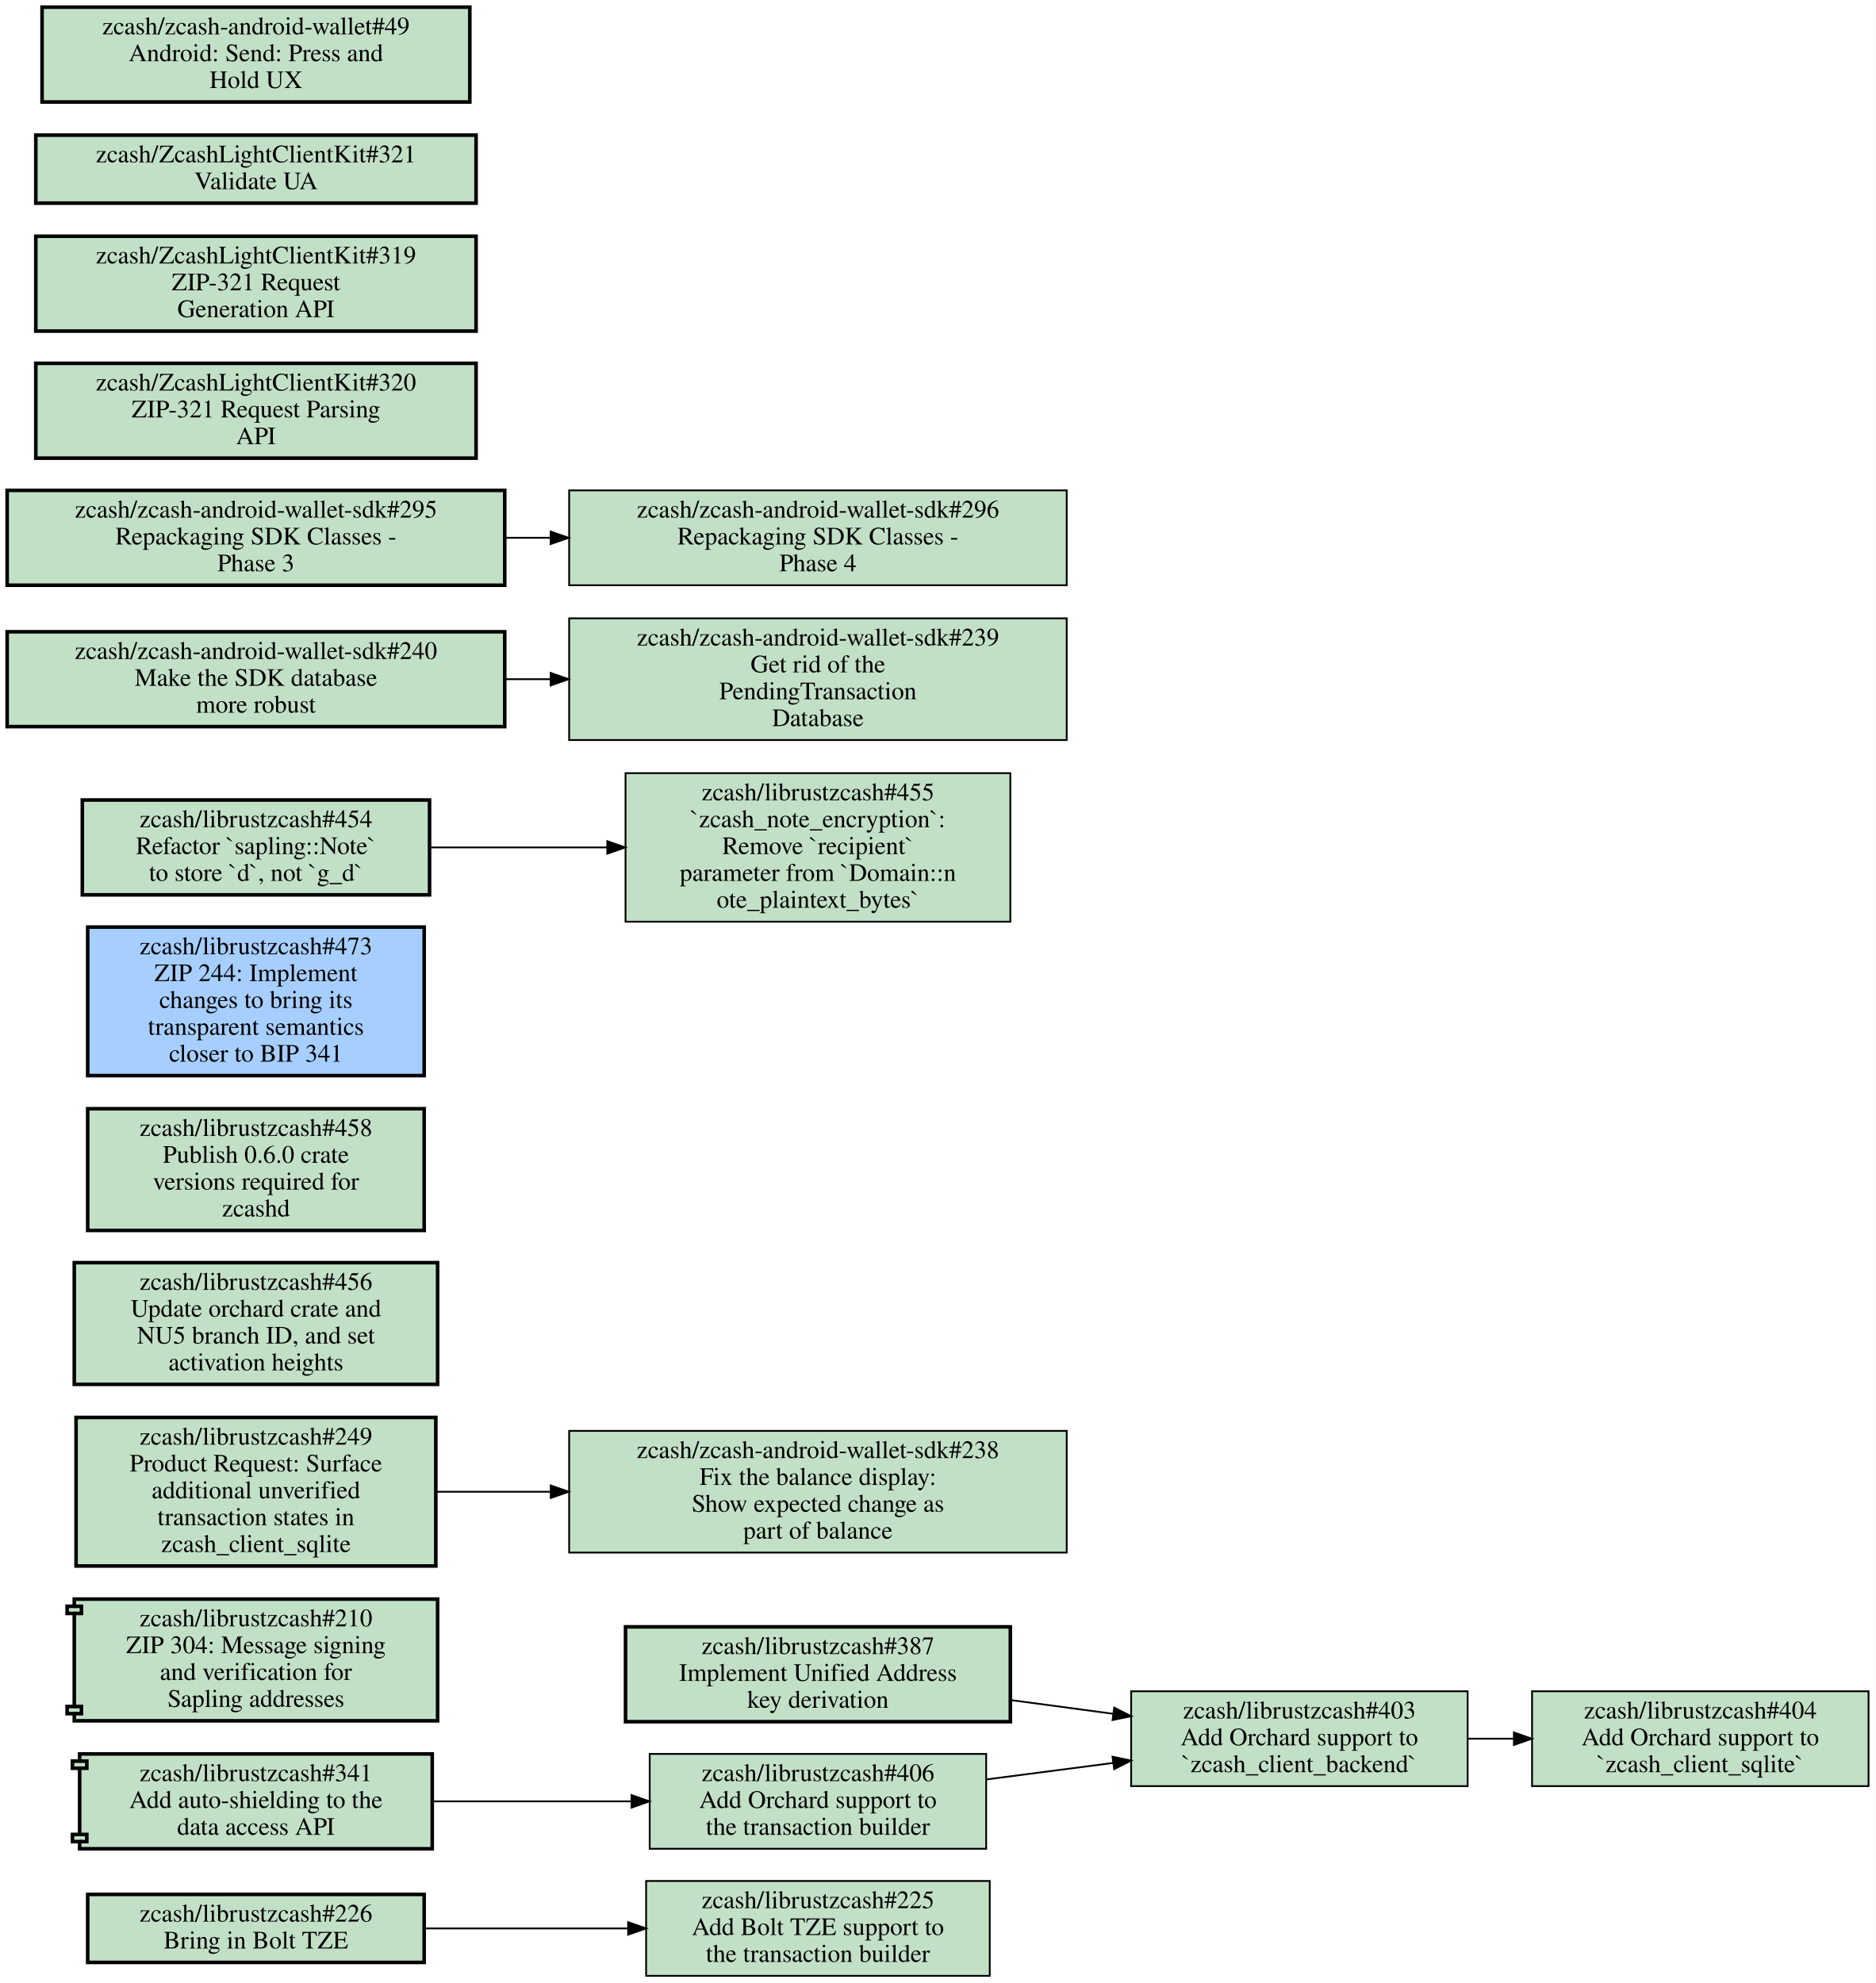
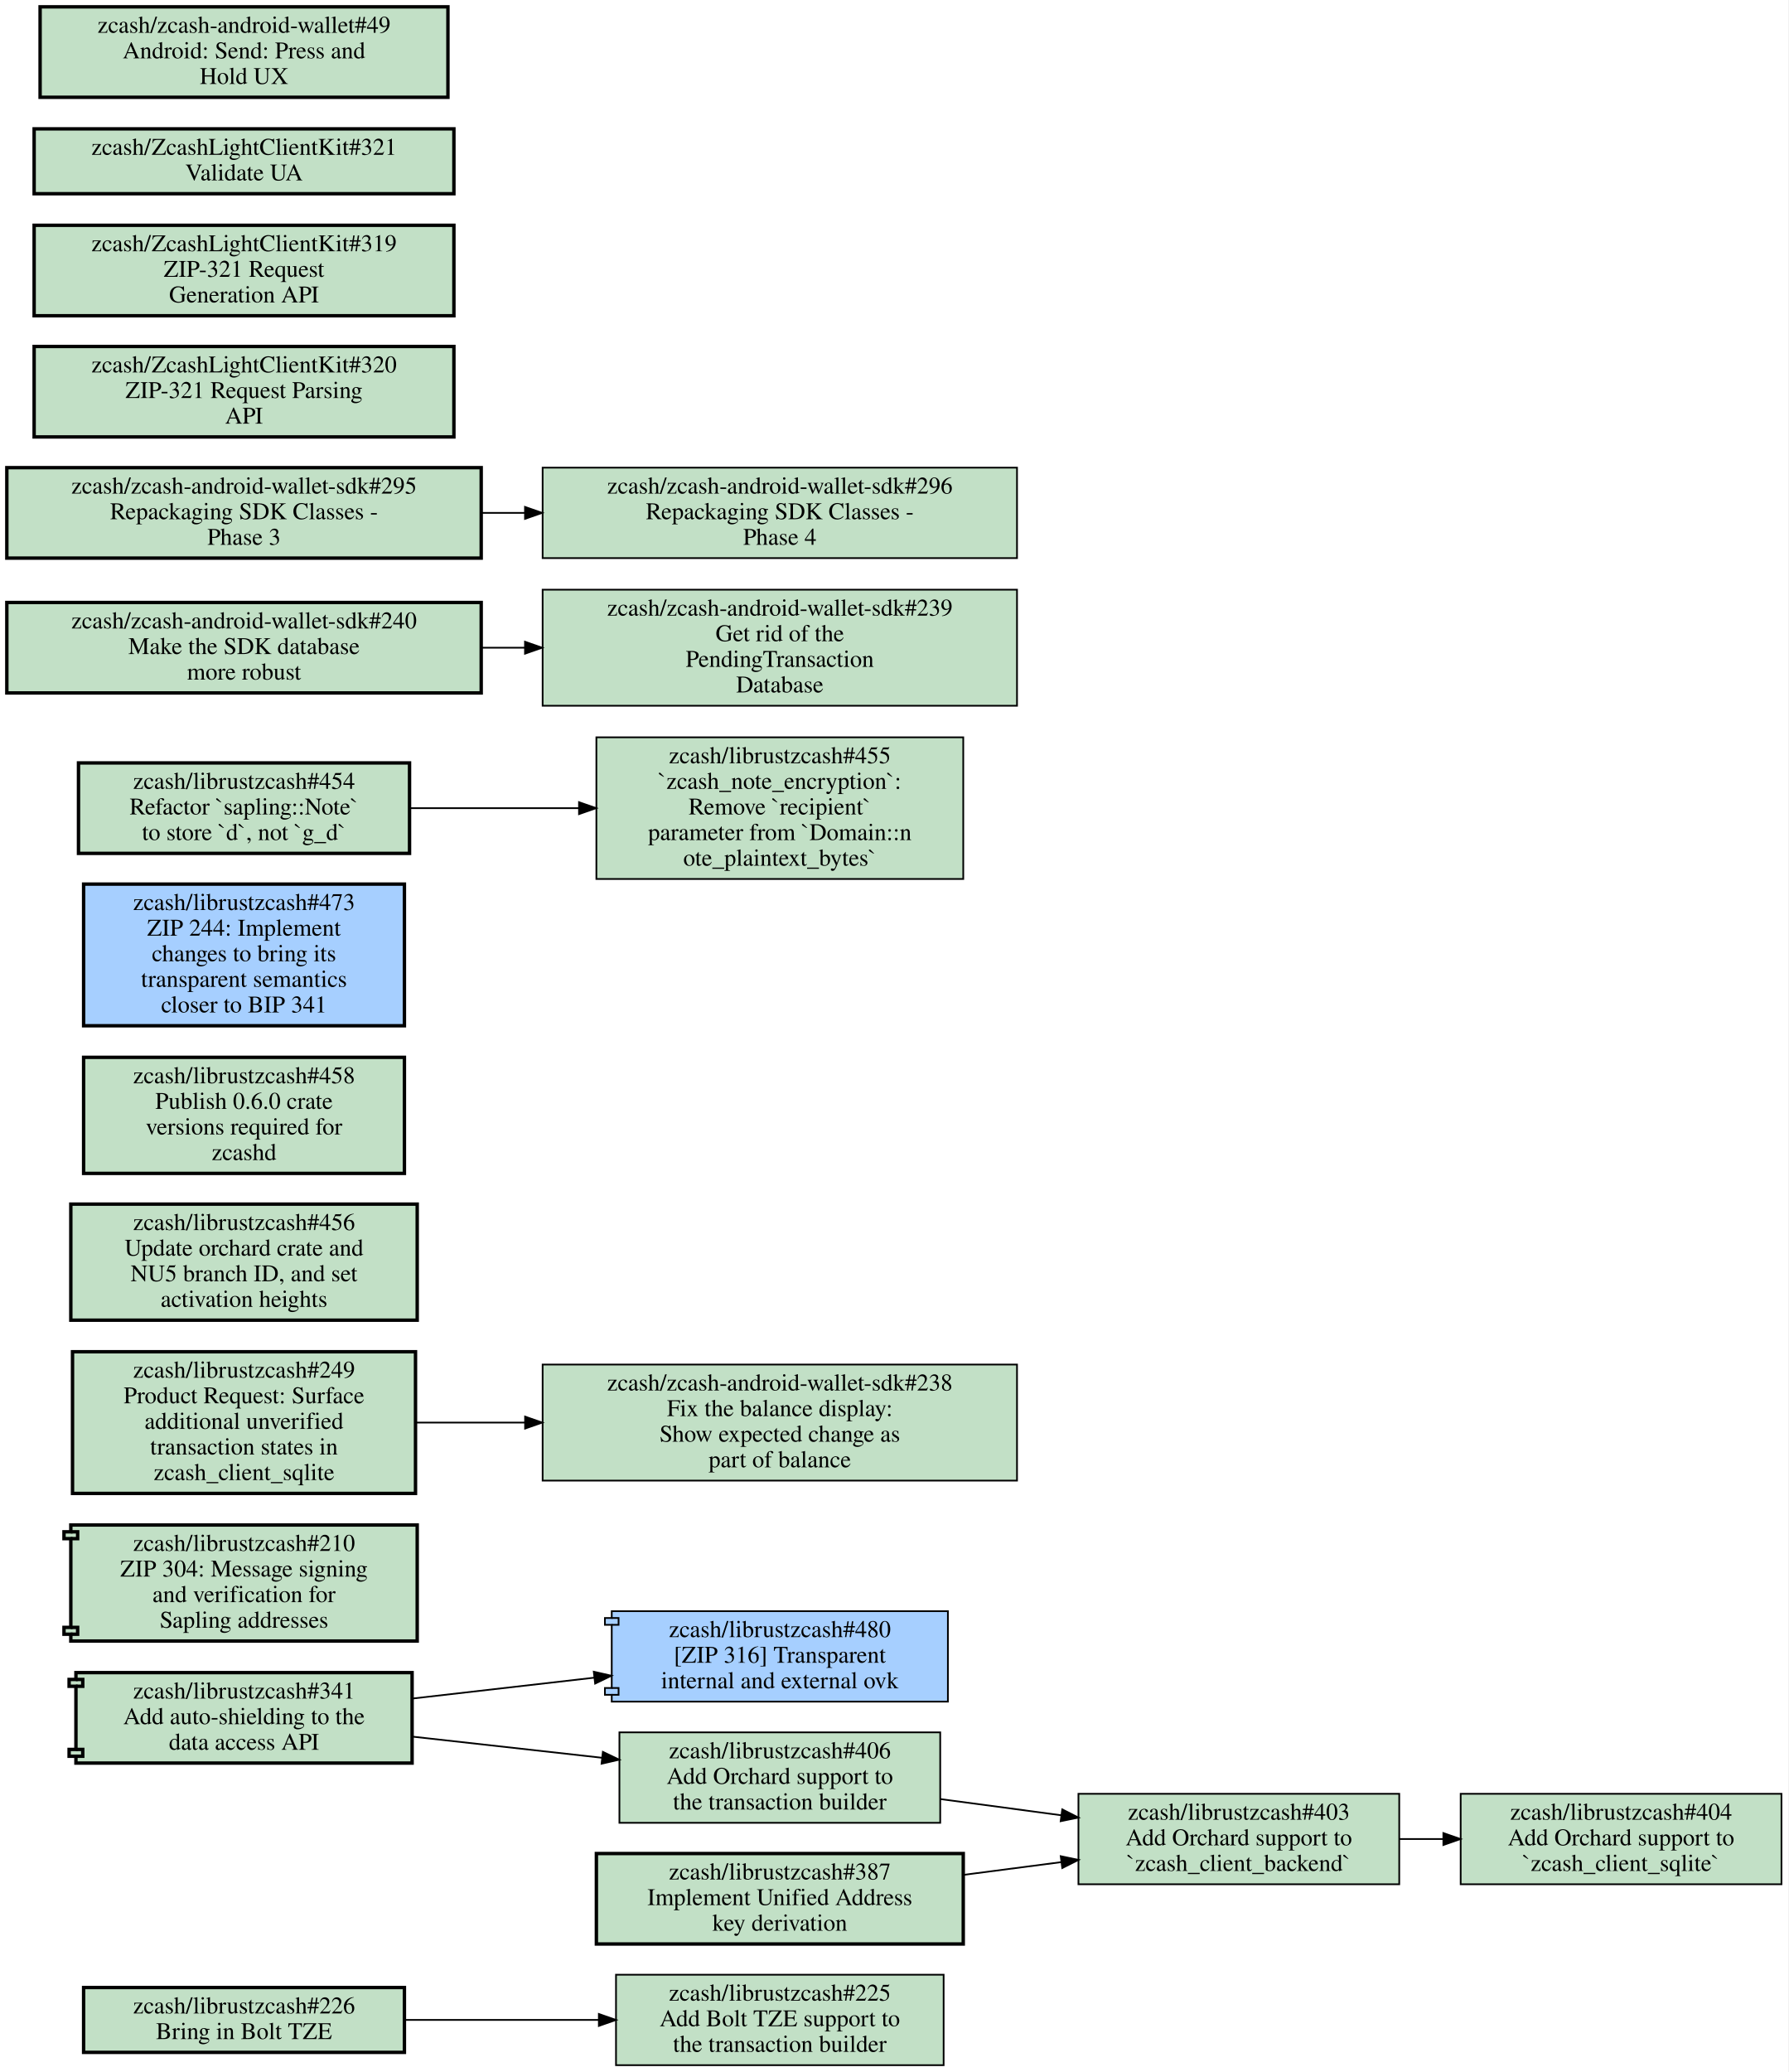
- <svg xmlns="http://www.w3.org/2000/svg" xmlns:xlink="http://www.w3.org/1999/xlink" width="1048pt" height="1108pt" viewBox="0.00 0.00 1048.00 1108.00">
-   <g id="graph0" class="graph" transform="scale(1 1) rotate(0) translate(4 1104)">
-     <polygon fill="#ffffff" stroke="transparent" points="-4,4 -4,-1104 1044,-1104 1044,4 -4,4" />
+ <svg xmlns="http://www.w3.org/2000/svg" xmlns:xlink="http://www.w3.org/1999/xlink" width="1048pt" height="1214pt" viewBox="0.00 0.00 1048.00 1214.00">
+   <g id="graph0" class="graph" transform="scale(1 1) rotate(0) translate(4 1210)">
+     <polygon fill="#ffffff" stroke="transparent" points="-4,4 -4,-1210 1044,-1210 1044,4 -4,4" />
    <g id="node1" class="node open">
      <g id="a_node1">
        <a xlink:href="https://github.com/zcash/librustzcash/issues/226" xlink:title="zcash/librustzcash#226&#10;Bring in Bolt TZE" target="_blank">
          <polygon fill="#c2e0c6" stroke="#000000" stroke-width="2" points="233,-45.5 45,-45.5 45,-7.5 233,-7.5 233,-45.5" />
          <text text-anchor="middle" x="139" y="-30.3" font-family="Times,serif" font-size="14.00" fill="#000000">zcash/librustzcash#226</text>
          <text text-anchor="middle" x="139" y="-15.3" font-family="Times,serif" font-size="14.00" fill="#000000">Bring in Bolt TZE</text>
        </a>
      </g>
    </g>
    <g id="node2" class="node open">
      <g id="a_node2">
        <a xlink:href="https://github.com/zcash/librustzcash/issues/225" xlink:title="zcash/librustzcash#225&#10;Add Bolt TZE support to&#10;the transaction builder" target="_blank">
          <polygon fill="#c2e0c6" stroke="#000000" points="549,-53 357,-53 357,0 549,0 549,-53" />
          <text text-anchor="middle" x="453" y="-37.8" font-family="Times,serif" font-size="14.00" fill="#000000">zcash/librustzcash#225</text>
          <text text-anchor="middle" x="453" y="-22.8" font-family="Times,serif" font-size="14.00" fill="#000000">Add Bolt TZE support to</text>
          <text text-anchor="middle" x="453" y="-7.8" font-family="Times,serif" font-size="14.00" fill="#000000">the transaction builder</text>
        </a>
      </g>
    </g>
    <g id="edge1" class="edge">
      <path fill="none" stroke="#000000" d="M233.21,-26.5C268.96,-26.5 309.91,-26.5 346.7,-26.5" />
      <polygon fill="#000000" stroke="#000000" points="346.95,-30 356.95,-26.5 346.95,-23 346.95,-30" />
    </g>
    <g id="node3" class="node open">
      <g id="a_node3">
        <a xlink:href="https://github.com/zcash/librustzcash/issues/403" xlink:title="zcash/librustzcash#403&#10;Add Orchard support to&#10;`zcash_client_backend`" target="_blank">
          <polygon fill="#c2e0c6" stroke="#000000" points="816,-159 628,-159 628,-106 816,-106 816,-159" />
          <text text-anchor="middle" x="722" y="-143.8" font-family="Times,serif" font-size="14.00" fill="#000000">zcash/librustzcash#403</text>
          <text text-anchor="middle" x="722" y="-128.8" font-family="Times,serif" font-size="14.00" fill="#000000">Add Orchard support to</text>
          <text text-anchor="middle" x="722" y="-113.8" font-family="Times,serif" font-size="14.00" fill="#000000">`zcash_client_backend`</text>
        </a>
      </g>
    </g>
    <g id="node4" class="node open">
      <g id="a_node4">
        <a xlink:href="https://github.com/zcash/librustzcash/issues/404" xlink:title="zcash/librustzcash#404&#10;Add Orchard support to&#10;`zcash_client_sqlite`" target="_blank">
          <polygon fill="#c2e0c6" stroke="#000000" points="1040,-159 852,-159 852,-106 1040,-106 1040,-159" />
          <text text-anchor="middle" x="946" y="-143.8" font-family="Times,serif" font-size="14.00" fill="#000000">zcash/librustzcash#404</text>
          <text text-anchor="middle" x="946" y="-128.8" font-family="Times,serif" font-size="14.00" fill="#000000">Add Orchard support to</text>
          <text text-anchor="middle" x="946" y="-113.8" font-family="Times,serif" font-size="14.00" fill="#000000">`zcash_client_sqlite`</text>
        </a>
      </g>
    </g>
    <g id="edge2" class="edge">
      <path fill="none" stroke="#000000" d="M816.02,-132.5C824.54,-132.5 833.2,-132.5 841.8,-132.5" />
      <polygon fill="#000000" stroke="#000000" points="841.86,-136 851.86,-132.5 841.86,-129 841.86,-136" />
    </g>
    <g id="node5" class="node open">
      <g id="a_node5">
        <a xlink:href="https://github.com/zcash/librustzcash/pull/210" xlink:title="zcash/librustzcash#210&#10;ZIP 304: Message signing&#10;and verification for&#10;Sapling addresses" target="_blank">
-           <polygon fill="#c2e0c6" stroke="#000000" stroke-width="2" points="240.5,-210.5 37.5,-210.5 37.5,-206.5 33.5,-206.5 33.5,-202.5 37.5,-202.5 37.5,-150.5 33.5,-150.5 33.5,-146.5 37.5,-146.5 37.5,-142.5 240.5,-142.5 240.5,-210.5" />
-           <polyline fill="none" stroke="#000000" stroke-width="2" points="37.5,-206.5 41.5,-206.5 41.5,-202.5 37.5,-202.5 " />
-           <polyline fill="none" stroke="#000000" stroke-width="2" points="37.5,-150.5 41.5,-150.5 41.5,-146.5 37.5,-146.5 " />
-           <text text-anchor="middle" x="139" y="-195.3" font-family="Times,serif" font-size="14.00" fill="#000000">zcash/librustzcash#210</text>
-           <text text-anchor="middle" x="139" y="-180.3" font-family="Times,serif" font-size="14.00" fill="#000000">ZIP 304: Message signing</text>
-           <text text-anchor="middle" x="139" y="-165.3" font-family="Times,serif" font-size="14.00" fill="#000000">and verification for</text>
-           <text text-anchor="middle" x="139" y="-150.3" font-family="Times,serif" font-size="14.00" fill="#000000">Sapling addresses</text>
-         </a>
-       </g>
-     </g>
-     <g id="node6" class="node open">
+           <polygon fill="#c2e0c6" stroke="#000000" stroke-width="2" points="240.5,-316.5 37.5,-316.5 37.5,-312.5 33.5,-312.5 33.5,-308.5 37.5,-308.5 37.5,-256.5 33.5,-256.5 33.5,-252.5 37.5,-252.5 37.5,-248.5 240.5,-248.5 240.5,-316.5" />
+           <polyline fill="none" stroke="#000000" stroke-width="2" points="37.5,-312.5 41.5,-312.5 41.5,-308.5 37.5,-308.5 " />
+           <polyline fill="none" stroke="#000000" stroke-width="2" points="37.5,-256.5 41.5,-256.5 41.5,-252.5 37.5,-252.5 " />
+           <text text-anchor="middle" x="139" y="-301.3" font-family="Times,serif" font-size="14.00" fill="#000000">zcash/librustzcash#210</text>
+           <text text-anchor="middle" x="139" y="-286.3" font-family="Times,serif" font-size="14.00" fill="#000000">ZIP 304: Message signing</text>
+           <text text-anchor="middle" x="139" y="-271.3" font-family="Times,serif" font-size="14.00" fill="#000000">and verification for</text>
+           <text text-anchor="middle" x="139" y="-256.3" font-family="Times,serif" font-size="14.00" fill="#000000">Sapling addresses</text>
+         </a>
+       </g>
+     </g>
+     <g id="node6" class="node committed">
      <g id="a_node6">
-         <a xlink:href="https://github.com/zcash/librustzcash/issues/249" xlink:title="zcash/librustzcash#249&#10;Product Request: Surface&#10;additional unverified&#10;transaction states in&#10;zcash_client_sqlite" target="_blank">
-           <polygon fill="#c2e0c6" stroke="#000000" stroke-width="2" points="239.5,-312 38.5,-312 38.5,-229 239.5,-229 239.5,-312" />
-           <text text-anchor="middle" x="139" y="-296.8" font-family="Times,serif" font-size="14.00" fill="#000000">zcash/librustzcash#249</text>
-           <text text-anchor="middle" x="139" y="-281.8" font-family="Times,serif" font-size="14.00" fill="#000000">Product Request: Surface</text>
-           <text text-anchor="middle" x="139" y="-266.8" font-family="Times,serif" font-size="14.00" fill="#000000">additional unverified</text>
-           <text text-anchor="middle" x="139" y="-251.8" font-family="Times,serif" font-size="14.00" fill="#000000">transaction states in</text>
-           <text text-anchor="middle" x="139" y="-236.8" font-family="Times,serif" font-size="14.00" fill="#000000">zcash_client_sqlite</text>
+         <a xlink:href="https://github.com/zcash/librustzcash/pull/480" xlink:title="zcash/librustzcash#480&#10;[ZIP 316] Transparent&#10;internal and external ovk" target="_blank">
+           <polygon fill="#a6cfff" stroke="#000000" points="551.5,-266 354.5,-266 354.5,-262 350.5,-262 350.5,-258 354.5,-258 354.5,-221 350.5,-221 350.5,-217 354.5,-217 354.5,-213 551.5,-213 551.5,-266" />
+           <polyline fill="none" stroke="#000000" points="354.5,-262 358.5,-262 358.5,-258 354.5,-258 " />
+           <polyline fill="none" stroke="#000000" points="354.5,-221 358.5,-221 358.5,-217 354.5,-217 " />
+           <text text-anchor="middle" x="453" y="-250.8" font-family="Times,serif" font-size="14.00" fill="#000000">zcash/librustzcash#480</text>
+           <text text-anchor="middle" x="453" y="-235.8" font-family="Times,serif" font-size="14.00" fill="#000000">[ZIP 316] Transparent</text>
+           <text text-anchor="middle" x="453" y="-220.8" font-family="Times,serif" font-size="14.00" fill="#000000">internal and external ovk</text>
        </a>
      </g>
    </g>
    <g id="node7" class="node open">
      <g id="a_node7">
-         <a xlink:href="https://github.com/zcash/zcash-android-wallet-sdk/issues/238" xlink:title="zcash/zcash-android-wallet-sdk#238&#10;Fix the balance display:&#10;Show expected change as&#10;part of balance" target="_blank">
-           <polygon fill="#c2e0c6" stroke="#000000" points="592,-304.5 314,-304.5 314,-236.5 592,-236.5 592,-304.5" />
-           <text text-anchor="middle" x="453" y="-289.3" font-family="Times,serif" font-size="14.00" fill="#000000">zcash/zcash-android-wallet-sdk#238</text>
-           <text text-anchor="middle" x="453" y="-274.3" font-family="Times,serif" font-size="14.00" fill="#000000">Fix the balance display:</text>
-           <text text-anchor="middle" x="453" y="-259.3" font-family="Times,serif" font-size="14.00" fill="#000000">Show expected change as</text>
-           <text text-anchor="middle" x="453" y="-244.3" font-family="Times,serif" font-size="14.00" fill="#000000">part of balance</text>
+         <a xlink:href="https://github.com/zcash/librustzcash/pull/341" xlink:title="zcash/librustzcash#341&#10;Add auto-shielding to the&#10;data access API" target="_blank">
+           <polygon fill="#c2e0c6" stroke="#000000" stroke-width="2" points="237.5,-230 40.5,-230 40.5,-226 36.5,-226 36.5,-222 40.5,-222 40.5,-185 36.5,-185 36.5,-181 40.5,-181 40.5,-177 237.5,-177 237.5,-230" />
+           <polyline fill="none" stroke="#000000" stroke-width="2" points="40.5,-226 44.5,-226 44.5,-222 40.5,-222 " />
+           <polyline fill="none" stroke="#000000" stroke-width="2" points="40.5,-185 44.5,-185 44.5,-181 40.5,-181 " />
+           <text text-anchor="middle" x="139" y="-214.8" font-family="Times,serif" font-size="14.00" fill="#000000">zcash/librustzcash#341</text>
+           <text text-anchor="middle" x="139" y="-199.8" font-family="Times,serif" font-size="14.00" fill="#000000">Add auto-shielding to the</text>
+           <text text-anchor="middle" x="139" y="-184.8" font-family="Times,serif" font-size="14.00" fill="#000000">data access API</text>
        </a>
      </g>
    </g>
    <g id="edge3" class="edge">
-       <path fill="none" stroke="#000000" d="M239.65,-270.5C260.01,-270.5 281.83,-270.5 303.47,-270.5" />
-       <polygon fill="#000000" stroke="#000000" points="303.72,-274 313.72,-270.5 303.72,-267 303.72,-274" />
+       <path fill="none" stroke="#000000" d="M237.92,-214.84C271.71,-218.71 309.67,-223.07 344.19,-227.03" />
+       <polygon fill="#000000" stroke="#000000" points="343.979,-230.528 354.31,-228.18 344.769,-223.573 343.979,-230.528" />
    </g>
    <g id="node8" class="node open">
      <g id="a_node8">
-         <a xlink:href="https://github.com/zcash/librustzcash/issues/456" xlink:title="zcash/librustzcash#456&#10;Update orchard crate and&#10;NU5 branch ID, and set&#10;activation heights" target="_blank">
-           <polygon fill="#c2e0c6" stroke="#000000" stroke-width="2" points="240.5,-398.5 37.5,-398.5 37.5,-330.5 240.5,-330.5 240.5,-398.5" />
-           <text text-anchor="middle" x="139" y="-383.3" font-family="Times,serif" font-size="14.00" fill="#000000">zcash/librustzcash#456</text>
-           <text text-anchor="middle" x="139" y="-368.3" font-family="Times,serif" font-size="14.00" fill="#000000">Update orchard crate and</text>
-           <text text-anchor="middle" x="139" y="-353.3" font-family="Times,serif" font-size="14.00" fill="#000000">NU5 branch ID, and set</text>
-           <text text-anchor="middle" x="139" y="-338.3" font-family="Times,serif" font-size="14.00" fill="#000000">activation heights</text>
-         </a>
-       </g>
+         <a xlink:href="https://github.com/zcash/librustzcash/issues/406" xlink:title="zcash/librustzcash#406&#10;Add Orchard support to&#10;the transaction builder" target="_blank">
+           <polygon fill="#c2e0c6" stroke="#000000" points="547,-195 359,-195 359,-142 547,-142 547,-195" />
+           <text text-anchor="middle" x="453" y="-179.8" font-family="Times,serif" font-size="14.00" fill="#000000">zcash/librustzcash#406</text>
+           <text text-anchor="middle" x="453" y="-164.8" font-family="Times,serif" font-size="14.00" fill="#000000">Add Orchard support to</text>
+           <text text-anchor="middle" x="453" y="-149.8" font-family="Times,serif" font-size="14.00" fill="#000000">the transaction builder</text>
+         </a>
+       </g>
+     </g>
+     <g id="edge4" class="edge">
+       <path fill="none" stroke="#000000" d="M237.92,-192.47C273.25,-188.54 313.14,-184.09 348.9,-180.1" />
+       <polygon fill="#000000" stroke="#000000" points="349.309,-183.576 358.86,-178.99 348.534,-176.619 349.309,-183.576" />
+     </g>
+     <g id="edge5" class="edge">
+       <path fill="none" stroke="#000000" d="M547.08,-155.91C570.02,-152.84 594.68,-149.54 618.04,-146.41" />
+       <polygon fill="#000000" stroke="#000000" points="618.523,-149.877 627.97,-145.08 617.594,-142.939 618.523,-149.877" />
    </g>
    <g id="node9" class="node open">
      <g id="a_node9">
-         <a xlink:href="https://github.com/zcash/librustzcash/issues/458" xlink:title="zcash/librustzcash#458&#10;Publish 0.6.0 crate&#10;versions required for&#10;zcashd" target="_blank">
-           <polygon fill="#c2e0c6" stroke="#000000" stroke-width="2" points="233,-484.5 45,-484.5 45,-416.5 233,-416.5 233,-484.5" />
-           <text text-anchor="middle" x="139" y="-469.3" font-family="Times,serif" font-size="14.00" fill="#000000">zcash/librustzcash#458</text>
-           <text text-anchor="middle" x="139" y="-454.3" font-family="Times,serif" font-size="14.00" fill="#000000">Publish 0.6.0 crate</text>
-           <text text-anchor="middle" x="139" y="-439.3" font-family="Times,serif" font-size="14.00" fill="#000000">versions required for</text>
-           <text text-anchor="middle" x="139" y="-424.3" font-family="Times,serif" font-size="14.00" fill="#000000">zcashd</text>
-         </a>
-       </g>
-     </g>
-     <g id="node10" class="node committed">
+         <a xlink:href="https://github.com/zcash/librustzcash/issues/249" xlink:title="zcash/librustzcash#249&#10;Product Request: Surface&#10;additional unverified&#10;transaction states in&#10;zcash_client_sqlite" target="_blank">
+           <polygon fill="#c2e0c6" stroke="#000000" stroke-width="2" points="239.5,-418 38.5,-418 38.5,-335 239.5,-335 239.5,-418" />
+           <text text-anchor="middle" x="139" y="-402.8" font-family="Times,serif" font-size="14.00" fill="#000000">zcash/librustzcash#249</text>
+           <text text-anchor="middle" x="139" y="-387.8" font-family="Times,serif" font-size="14.00" fill="#000000">Product Request: Surface</text>
+           <text text-anchor="middle" x="139" y="-372.8" font-family="Times,serif" font-size="14.00" fill="#000000">additional unverified</text>
+           <text text-anchor="middle" x="139" y="-357.8" font-family="Times,serif" font-size="14.00" fill="#000000">transaction states in</text>
+           <text text-anchor="middle" x="139" y="-342.8" font-family="Times,serif" font-size="14.00" fill="#000000">zcash_client_sqlite</text>
+         </a>
+       </g>
+     </g>
+     <g id="node10" class="node open">
      <g id="a_node10">
-         <a xlink:href="https://github.com/zcash/librustzcash/issues/473" xlink:title="zcash/librustzcash#473&#10;ZIP 244: Implement&#10;changes to bring its&#10;transparent semantics&#10;closer to BIP 341" target="_blank">
-           <polygon fill="#a6cfff" stroke="#000000" stroke-width="2" points="233,-586 45,-586 45,-503 233,-503 233,-586" />
-           <text text-anchor="middle" x="139" y="-570.8" font-family="Times,serif" font-size="14.00" fill="#000000">zcash/librustzcash#473</text>
-           <text text-anchor="middle" x="139" y="-555.8" font-family="Times,serif" font-size="14.00" fill="#000000">ZIP 244: Implement</text>
-           <text text-anchor="middle" x="139" y="-540.8" font-family="Times,serif" font-size="14.00" fill="#000000">changes to bring its</text>
-           <text text-anchor="middle" x="139" y="-525.8" font-family="Times,serif" font-size="14.00" fill="#000000">transparent semantics</text>
-           <text text-anchor="middle" x="139" y="-510.8" font-family="Times,serif" font-size="14.00" fill="#000000">closer to BIP 341</text>
-         </a>
-       </g>
+         <a xlink:href="https://github.com/zcash/zcash-android-wallet-sdk/issues/238" xlink:title="zcash/zcash-android-wallet-sdk#238&#10;Fix the balance display:&#10;Show expected change as&#10;part of balance" target="_blank">
+           <polygon fill="#c2e0c6" stroke="#000000" points="592,-410.5 314,-410.5 314,-342.5 592,-342.5 592,-410.5" />
+           <text text-anchor="middle" x="453" y="-395.3" font-family="Times,serif" font-size="14.00" fill="#000000">zcash/zcash-android-wallet-sdk#238</text>
+           <text text-anchor="middle" x="453" y="-380.3" font-family="Times,serif" font-size="14.00" fill="#000000">Fix the balance display:</text>
+           <text text-anchor="middle" x="453" y="-365.3" font-family="Times,serif" font-size="14.00" fill="#000000">Show expected change as</text>
+           <text text-anchor="middle" x="453" y="-350.3" font-family="Times,serif" font-size="14.00" fill="#000000">part of balance</text>
+         </a>
+       </g>
+     </g>
+     <g id="edge6" class="edge">
+       <path fill="none" stroke="#000000" d="M239.65,-376.5C260.01,-376.5 281.83,-376.5 303.47,-376.5" />
+       <polygon fill="#000000" stroke="#000000" points="303.72,-380 313.72,-376.5 303.72,-373 303.72,-380" />
    </g>
    <g id="node11" class="node open">
      <g id="a_node11">
-         <a xlink:href="https://github.com/zcash/librustzcash/issues/454" xlink:title="zcash/librustzcash#454&#10;Refactor `sapling::Note`&#10;to store `d`, not `g_d`" target="_blank">
-           <polygon fill="#c2e0c6" stroke="#000000" stroke-width="2" points="236,-657 42,-657 42,-604 236,-604 236,-657" />
-           <text text-anchor="middle" x="139" y="-641.8" font-family="Times,serif" font-size="14.00" fill="#000000">zcash/librustzcash#454</text>
-           <text text-anchor="middle" x="139" y="-626.8" font-family="Times,serif" font-size="14.00" fill="#000000">Refactor `sapling::Note`</text>
-           <text text-anchor="middle" x="139" y="-611.8" font-family="Times,serif" font-size="14.00" fill="#000000">to store `d`, not `g_d`</text>
+         <a xlink:href="https://github.com/zcash/librustzcash/issues/456" xlink:title="zcash/librustzcash#456&#10;Update orchard crate and&#10;NU5 branch ID, and set&#10;activation heights" target="_blank">
+           <polygon fill="#c2e0c6" stroke="#000000" stroke-width="2" points="240.5,-504.5 37.5,-504.5 37.5,-436.5 240.5,-436.5 240.5,-504.5" />
+           <text text-anchor="middle" x="139" y="-489.3" font-family="Times,serif" font-size="14.00" fill="#000000">zcash/librustzcash#456</text>
+           <text text-anchor="middle" x="139" y="-474.3" font-family="Times,serif" font-size="14.00" fill="#000000">Update orchard crate and</text>
+           <text text-anchor="middle" x="139" y="-459.3" font-family="Times,serif" font-size="14.00" fill="#000000">NU5 branch ID, and set</text>
+           <text text-anchor="middle" x="139" y="-444.3" font-family="Times,serif" font-size="14.00" fill="#000000">activation heights</text>
        </a>
      </g>
    </g>
    <g id="node12" class="node open">
      <g id="a_node12">
-         <a xlink:href="https://github.com/zcash/librustzcash/issues/455" xlink:title="zcash/librustzcash#455&#10;`zcash_note_encryption`:&#10;Remove `recipient`&#10;parameter from `Domain::n&#10;ote_plaintext_bytes`" target="_blank">
-           <polygon fill="#c2e0c6" stroke="#000000" points="560.5,-672 345.5,-672 345.5,-589 560.5,-589 560.5,-672" />
-           <text text-anchor="middle" x="453" y="-656.8" font-family="Times,serif" font-size="14.00" fill="#000000">zcash/librustzcash#455</text>
-           <text text-anchor="middle" x="453" y="-641.8" font-family="Times,serif" font-size="14.00" fill="#000000">`zcash_note_encryption`:</text>
-           <text text-anchor="middle" x="453" y="-626.8" font-family="Times,serif" font-size="14.00" fill="#000000">Remove `recipient`</text>
-           <text text-anchor="middle" x="453" y="-611.8" font-family="Times,serif" font-size="14.00" fill="#000000">parameter from `Domain::n</text>
-           <text text-anchor="middle" x="453" y="-596.8" font-family="Times,serif" font-size="14.00" fill="#000000">ote_plaintext_bytes`</text>
-         </a>
-       </g>
-     </g>
-     <g id="edge4" class="edge">
-       <path fill="none" stroke="#000000" d="M236.2,-630.5C267.54,-630.5 302.62,-630.5 335.27,-630.5" />
-       <polygon fill="#000000" stroke="#000000" points="335.32,-634 345.32,-630.5 335.32,-627 335.32,-634" />
-     </g>
-     <g id="node13" class="node open">
+         <a xlink:href="https://github.com/zcash/librustzcash/issues/458" xlink:title="zcash/librustzcash#458&#10;Publish 0.6.0 crate&#10;versions required for&#10;zcashd" target="_blank">
+           <polygon fill="#c2e0c6" stroke="#000000" stroke-width="2" points="233,-590.5 45,-590.5 45,-522.5 233,-522.5 233,-590.5" />
+           <text text-anchor="middle" x="139" y="-575.3" font-family="Times,serif" font-size="14.00" fill="#000000">zcash/librustzcash#458</text>
+           <text text-anchor="middle" x="139" y="-560.3" font-family="Times,serif" font-size="14.00" fill="#000000">Publish 0.6.0 crate</text>
+           <text text-anchor="middle" x="139" y="-545.3" font-family="Times,serif" font-size="14.00" fill="#000000">versions required for</text>
+           <text text-anchor="middle" x="139" y="-530.3" font-family="Times,serif" font-size="14.00" fill="#000000">zcashd</text>
+         </a>
+       </g>
+     </g>
+     <g id="node13" class="node committed">
      <g id="a_node13">
-         <a xlink:href="https://github.com/zcash/librustzcash/issues/387" xlink:title="zcash/librustzcash#387&#10;Implement Unified Address&#10;key derivation" target="_blank">
-           <polygon fill="#c2e0c6" stroke="#000000" stroke-width="2" points="560.5,-195 345.5,-195 345.5,-142 560.5,-142 560.5,-195" />
-           <text text-anchor="middle" x="453" y="-179.8" font-family="Times,serif" font-size="14.00" fill="#000000">zcash/librustzcash#387</text>
-           <text text-anchor="middle" x="453" y="-164.8" font-family="Times,serif" font-size="14.00" fill="#000000">Implement Unified Address</text>
-           <text text-anchor="middle" x="453" y="-149.8" font-family="Times,serif" font-size="14.00" fill="#000000">key derivation</text>
-         </a>
-       </g>
-     </g>
-     <g id="edge5" class="edge">
-       <path fill="none" stroke="#000000" d="M560.86,-154.06C579.7,-151.54 599.25,-148.93 617.98,-146.42" />
-       <polygon fill="#000000" stroke="#000000" points="618.543,-149.876 627.99,-145.08 617.614,-142.938 618.543,-149.876" />
+         <a xlink:href="https://github.com/zcash/librustzcash/issues/473" xlink:title="zcash/librustzcash#473&#10;ZIP 244: Implement&#10;changes to bring its&#10;transparent semantics&#10;closer to BIP 341" target="_blank">
+           <polygon fill="#a6cfff" stroke="#000000" stroke-width="2" points="233,-692 45,-692 45,-609 233,-609 233,-692" />
+           <text text-anchor="middle" x="139" y="-676.8" font-family="Times,serif" font-size="14.00" fill="#000000">zcash/librustzcash#473</text>
+           <text text-anchor="middle" x="139" y="-661.8" font-family="Times,serif" font-size="14.00" fill="#000000">ZIP 244: Implement</text>
+           <text text-anchor="middle" x="139" y="-646.8" font-family="Times,serif" font-size="14.00" fill="#000000">changes to bring its</text>
+           <text text-anchor="middle" x="139" y="-631.8" font-family="Times,serif" font-size="14.00" fill="#000000">transparent semantics</text>
+           <text text-anchor="middle" x="139" y="-616.8" font-family="Times,serif" font-size="14.00" fill="#000000">closer to BIP 341</text>
+         </a>
+       </g>
    </g>
    <g id="node14" class="node open">
      <g id="a_node14">
-         <a xlink:href="https://github.com/zcash/librustzcash/pull/341" xlink:title="zcash/librustzcash#341&#10;Add auto-shielding to the&#10;data access API" target="_blank">
-           <polygon fill="#c2e0c6" stroke="#000000" stroke-width="2" points="237.5,-124 40.5,-124 40.5,-120 36.5,-120 36.5,-116 40.5,-116 40.5,-79 36.5,-79 36.5,-75 40.5,-75 40.5,-71 237.5,-71 237.5,-124" />
-           <polyline fill="none" stroke="#000000" stroke-width="2" points="40.5,-120 44.5,-120 44.5,-116 40.5,-116 " />
-           <polyline fill="none" stroke="#000000" stroke-width="2" points="40.5,-79 44.5,-79 44.5,-75 40.5,-75 " />
-           <text text-anchor="middle" x="139" y="-108.8" font-family="Times,serif" font-size="14.00" fill="#000000">zcash/librustzcash#341</text>
-           <text text-anchor="middle" x="139" y="-93.8" font-family="Times,serif" font-size="14.00" fill="#000000">Add auto-shielding to the</text>
-           <text text-anchor="middle" x="139" y="-78.8" font-family="Times,serif" font-size="14.00" fill="#000000">data access API</text>
+         <a xlink:href="https://github.com/zcash/librustzcash/issues/454" xlink:title="zcash/librustzcash#454&#10;Refactor `sapling::Note`&#10;to store `d`, not `g_d`" target="_blank">
+           <polygon fill="#c2e0c6" stroke="#000000" stroke-width="2" points="236,-763 42,-763 42,-710 236,-710 236,-763" />
+           <text text-anchor="middle" x="139" y="-747.8" font-family="Times,serif" font-size="14.00" fill="#000000">zcash/librustzcash#454</text>
+           <text text-anchor="middle" x="139" y="-732.8" font-family="Times,serif" font-size="14.00" fill="#000000">Refactor `sapling::Note`</text>
+           <text text-anchor="middle" x="139" y="-717.8" font-family="Times,serif" font-size="14.00" fill="#000000">to store `d`, not `g_d`</text>
        </a>
      </g>
    </g>
    <g id="node15" class="node open">
      <g id="a_node15">
-         <a xlink:href="https://github.com/zcash/librustzcash/issues/406" xlink:title="zcash/librustzcash#406&#10;Add Orchard support to&#10;the transaction builder" target="_blank">
-           <polygon fill="#c2e0c6" stroke="#000000" points="547,-124 359,-124 359,-71 547,-71 547,-124" />
-           <text text-anchor="middle" x="453" y="-108.8" font-family="Times,serif" font-size="14.00" fill="#000000">zcash/librustzcash#406</text>
-           <text text-anchor="middle" x="453" y="-93.8" font-family="Times,serif" font-size="14.00" fill="#000000">Add Orchard support to</text>
-           <text text-anchor="middle" x="453" y="-78.8" font-family="Times,serif" font-size="14.00" fill="#000000">the transaction builder</text>
-         </a>
-       </g>
-     </g>
-     <g id="edge6" class="edge">
-       <path fill="none" stroke="#000000" d="M237.92,-97.5C273.1,-97.5 312.8,-97.5 348.44,-97.5" />
-       <polygon fill="#000000" stroke="#000000" points="348.86,-101 358.86,-97.5 348.86,-94 348.86,-101" />
+         <a xlink:href="https://github.com/zcash/librustzcash/issues/455" xlink:title="zcash/librustzcash#455&#10;`zcash_note_encryption`:&#10;Remove `recipient`&#10;parameter from `Domain::n&#10;ote_plaintext_bytes`" target="_blank">
+           <polygon fill="#c2e0c6" stroke="#000000" points="560.5,-778 345.5,-778 345.5,-695 560.5,-695 560.5,-778" />
+           <text text-anchor="middle" x="453" y="-762.8" font-family="Times,serif" font-size="14.00" fill="#000000">zcash/librustzcash#455</text>
+           <text text-anchor="middle" x="453" y="-747.8" font-family="Times,serif" font-size="14.00" fill="#000000">`zcash_note_encryption`:</text>
+           <text text-anchor="middle" x="453" y="-732.8" font-family="Times,serif" font-size="14.00" fill="#000000">Remove `recipient`</text>
+           <text text-anchor="middle" x="453" y="-717.8" font-family="Times,serif" font-size="14.00" fill="#000000">parameter from `Domain::n</text>
+           <text text-anchor="middle" x="453" y="-702.8" font-family="Times,serif" font-size="14.00" fill="#000000">ote_plaintext_bytes`</text>
+         </a>
+       </g>
    </g>
    <g id="edge7" class="edge">
-       <path fill="none" stroke="#000000" d="M547.08,-109.74C570.02,-112.73 594.68,-115.93 618.04,-118.97" />
-       <polygon fill="#000000" stroke="#000000" points="617.6,-122.442 627.97,-120.27 618.509,-115.501 617.6,-122.442" />
+       <path fill="none" stroke="#000000" d="M236.2,-736.5C267.54,-736.5 302.62,-736.5 335.27,-736.5" />
+       <polygon fill="#000000" stroke="#000000" points="335.32,-740 345.32,-736.5 335.32,-733 335.32,-740" />
    </g>
    <g id="node16" class="node open">
      <g id="a_node16">
-         <a xlink:href="https://github.com/zcash/zcash-android-wallet-sdk/issues/240" xlink:title="zcash/zcash-android-wallet-sdk#240&#10;Make the SDK database&#10;more robust" target="_blank">
-           <polygon fill="#c2e0c6" stroke="#000000" stroke-width="2" points="278,-751 0,-751 0,-698 278,-698 278,-751" />
-           <text text-anchor="middle" x="139" y="-735.8" font-family="Times,serif" font-size="14.00" fill="#000000">zcash/zcash-android-wallet-sdk#240</text>
-           <text text-anchor="middle" x="139" y="-720.8" font-family="Times,serif" font-size="14.00" fill="#000000">Make the SDK database</text>
-           <text text-anchor="middle" x="139" y="-705.8" font-family="Times,serif" font-size="14.00" fill="#000000">more robust</text>
-         </a>
-       </g>
+         <a xlink:href="https://github.com/zcash/librustzcash/issues/387" xlink:title="zcash/librustzcash#387&#10;Implement Unified Address&#10;key derivation" target="_blank">
+           <polygon fill="#c2e0c6" stroke="#000000" stroke-width="2" points="560.5,-124 345.5,-124 345.5,-71 560.5,-71 560.5,-124" />
+           <text text-anchor="middle" x="453" y="-108.8" font-family="Times,serif" font-size="14.00" fill="#000000">zcash/librustzcash#387</text>
+           <text text-anchor="middle" x="453" y="-93.8" font-family="Times,serif" font-size="14.00" fill="#000000">Implement Unified Address</text>
+           <text text-anchor="middle" x="453" y="-78.8" font-family="Times,serif" font-size="14.00" fill="#000000">key derivation</text>
+         </a>
+       </g>
+     </g>
+     <g id="edge8" class="edge">
+       <path fill="none" stroke="#000000" d="M560.86,-111.53C579.7,-113.98 599.25,-116.53 617.98,-118.97" />
+       <polygon fill="#000000" stroke="#000000" points="617.622,-122.453 627.99,-120.27 618.524,-115.511 617.622,-122.453" />
    </g>
    <g id="node17" class="node open">
      <g id="a_node17">
-         <a xlink:href="https://github.com/zcash/zcash-android-wallet-sdk/issues/239" xlink:title="zcash/zcash-android-wallet-sdk#239&#10;Get rid of the&#10;PendingTransaction&#10;Database" target="_blank">
-           <polygon fill="#c2e0c6" stroke="#000000" points="592,-758.5 314,-758.5 314,-690.5 592,-690.5 592,-758.5" />
-           <text text-anchor="middle" x="453" y="-743.3" font-family="Times,serif" font-size="14.00" fill="#000000">zcash/zcash-android-wallet-sdk#239</text>
-           <text text-anchor="middle" x="453" y="-728.3" font-family="Times,serif" font-size="14.00" fill="#000000">Get rid of the</text>
-           <text text-anchor="middle" x="453" y="-713.3" font-family="Times,serif" font-size="14.00" fill="#000000">PendingTransaction</text>
-           <text text-anchor="middle" x="453" y="-698.3" font-family="Times,serif" font-size="14.00" fill="#000000">Database</text>
-         </a>
-       </g>
-     </g>
-     <g id="edge8" class="edge">
-       <path fill="none" stroke="#000000" d="M278.1,-724.5C286.49,-724.5 294.96,-724.5 303.4,-724.5" />
-       <polygon fill="#000000" stroke="#000000" points="303.67,-728 313.67,-724.5 303.67,-721 303.67,-728" />
+         <a xlink:href="https://github.com/zcash/zcash-android-wallet-sdk/issues/240" xlink:title="zcash/zcash-android-wallet-sdk#240&#10;Make the SDK database&#10;more robust" target="_blank">
+           <polygon fill="#c2e0c6" stroke="#000000" stroke-width="2" points="278,-857 0,-857 0,-804 278,-804 278,-857" />
+           <text text-anchor="middle" x="139" y="-841.8" font-family="Times,serif" font-size="14.00" fill="#000000">zcash/zcash-android-wallet-sdk#240</text>
+           <text text-anchor="middle" x="139" y="-826.8" font-family="Times,serif" font-size="14.00" fill="#000000">Make the SDK database</text>
+           <text text-anchor="middle" x="139" y="-811.8" font-family="Times,serif" font-size="14.00" fill="#000000">more robust</text>
+         </a>
+       </g>
    </g>
    <g id="node18" class="node open">
      <g id="a_node18">
-         <a xlink:href="https://github.com/zcash/zcash-android-wallet-sdk/issues/295" xlink:title="zcash/zcash-android-wallet-sdk#295&#10;Repackaging SDK Classes -&#10;Phase 3" target="_blank">
-           <polygon fill="#c2e0c6" stroke="#000000" stroke-width="2" points="278,-830 0,-830 0,-777 278,-777 278,-830" />
-           <text text-anchor="middle" x="139" y="-814.8" font-family="Times,serif" font-size="14.00" fill="#000000">zcash/zcash-android-wallet-sdk#295</text>
-           <text text-anchor="middle" x="139" y="-799.8" font-family="Times,serif" font-size="14.00" fill="#000000">Repackaging SDK Classes -</text>
-           <text text-anchor="middle" x="139" y="-784.8" font-family="Times,serif" font-size="14.00" fill="#000000">Phase 3</text>
-         </a>
-       </g>
+         <a xlink:href="https://github.com/zcash/zcash-android-wallet-sdk/issues/239" xlink:title="zcash/zcash-android-wallet-sdk#239&#10;Get rid of the&#10;PendingTransaction&#10;Database" target="_blank">
+           <polygon fill="#c2e0c6" stroke="#000000" points="592,-864.5 314,-864.5 314,-796.5 592,-796.5 592,-864.5" />
+           <text text-anchor="middle" x="453" y="-849.3" font-family="Times,serif" font-size="14.00" fill="#000000">zcash/zcash-android-wallet-sdk#239</text>
+           <text text-anchor="middle" x="453" y="-834.3" font-family="Times,serif" font-size="14.00" fill="#000000">Get rid of the</text>
+           <text text-anchor="middle" x="453" y="-819.3" font-family="Times,serif" font-size="14.00" fill="#000000">PendingTransaction</text>
+           <text text-anchor="middle" x="453" y="-804.3" font-family="Times,serif" font-size="14.00" fill="#000000">Database</text>
+         </a>
+       </g>
+     </g>
+     <g id="edge9" class="edge">
+       <path fill="none" stroke="#000000" d="M278.1,-830.5C286.49,-830.5 294.96,-830.5 303.4,-830.5" />
+       <polygon fill="#000000" stroke="#000000" points="303.67,-834 313.67,-830.5 303.67,-827 303.67,-834" />
    </g>
    <g id="node19" class="node open">
      <g id="a_node19">
-         <a xlink:href="https://github.com/zcash/zcash-android-wallet-sdk/issues/296" xlink:title="zcash/zcash-android-wallet-sdk#296&#10;Repackaging SDK Classes -&#10;Phase 4" target="_blank">
-           <polygon fill="#c2e0c6" stroke="#000000" points="592,-830 314,-830 314,-777 592,-777 592,-830" />
-           <text text-anchor="middle" x="453" y="-814.8" font-family="Times,serif" font-size="14.00" fill="#000000">zcash/zcash-android-wallet-sdk#296</text>
-           <text text-anchor="middle" x="453" y="-799.8" font-family="Times,serif" font-size="14.00" fill="#000000">Repackaging SDK Classes -</text>
-           <text text-anchor="middle" x="453" y="-784.8" font-family="Times,serif" font-size="14.00" fill="#000000">Phase 4</text>
-         </a>
-       </g>
-     </g>
-     <g id="edge9" class="edge">
-       <path fill="none" stroke="#000000" d="M278.1,-803.5C286.49,-803.5 294.96,-803.5 303.4,-803.5" />
-       <polygon fill="#000000" stroke="#000000" points="303.67,-807 313.67,-803.5 303.67,-800 303.67,-807" />
+         <a xlink:href="https://github.com/zcash/zcash-android-wallet-sdk/issues/295" xlink:title="zcash/zcash-android-wallet-sdk#295&#10;Repackaging SDK Classes -&#10;Phase 3" target="_blank">
+           <polygon fill="#c2e0c6" stroke="#000000" stroke-width="2" points="278,-936 0,-936 0,-883 278,-883 278,-936" />
+           <text text-anchor="middle" x="139" y="-920.8" font-family="Times,serif" font-size="14.00" fill="#000000">zcash/zcash-android-wallet-sdk#295</text>
+           <text text-anchor="middle" x="139" y="-905.8" font-family="Times,serif" font-size="14.00" fill="#000000">Repackaging SDK Classes -</text>
+           <text text-anchor="middle" x="139" y="-890.8" font-family="Times,serif" font-size="14.00" fill="#000000">Phase 3</text>
+         </a>
+       </g>
    </g>
    <g id="node20" class="node open">
      <g id="a_node20">
-         <a xlink:href="https://github.com/zcash/ZcashLightClientKit/issues/320" xlink:title="zcash/ZcashLightClientKit#320&#10;ZIP-321 Request Parsing&#10;API" target="_blank">
-           <polygon fill="#c2e0c6" stroke="#000000" stroke-width="2" points="262,-901 16,-901 16,-848 262,-848 262,-901" />
-           <text text-anchor="middle" x="139" y="-885.8" font-family="Times,serif" font-size="14.00" fill="#000000">zcash/ZcashLightClientKit#320</text>
-           <text text-anchor="middle" x="139" y="-870.8" font-family="Times,serif" font-size="14.00" fill="#000000">ZIP-321 Request Parsing</text>
-           <text text-anchor="middle" x="139" y="-855.8" font-family="Times,serif" font-size="14.00" fill="#000000">API</text>
-         </a>
-       </g>
+         <a xlink:href="https://github.com/zcash/zcash-android-wallet-sdk/issues/296" xlink:title="zcash/zcash-android-wallet-sdk#296&#10;Repackaging SDK Classes -&#10;Phase 4" target="_blank">
+           <polygon fill="#c2e0c6" stroke="#000000" points="592,-936 314,-936 314,-883 592,-883 592,-936" />
+           <text text-anchor="middle" x="453" y="-920.8" font-family="Times,serif" font-size="14.00" fill="#000000">zcash/zcash-android-wallet-sdk#296</text>
+           <text text-anchor="middle" x="453" y="-905.8" font-family="Times,serif" font-size="14.00" fill="#000000">Repackaging SDK Classes -</text>
+           <text text-anchor="middle" x="453" y="-890.8" font-family="Times,serif" font-size="14.00" fill="#000000">Phase 4</text>
+         </a>
+       </g>
+     </g>
+     <g id="edge10" class="edge">
+       <path fill="none" stroke="#000000" d="M278.1,-909.5C286.49,-909.5 294.96,-909.5 303.4,-909.5" />
+       <polygon fill="#000000" stroke="#000000" points="303.67,-913 313.67,-909.5 303.67,-906 303.67,-913" />
    </g>
    <g id="node21" class="node open">
      <g id="a_node21">
-         <a xlink:href="https://github.com/zcash/ZcashLightClientKit/issues/319" xlink:title="zcash/ZcashLightClientKit#319&#10;ZIP-321 Request&#10;Generation API" target="_blank">
-           <polygon fill="#c2e0c6" stroke="#000000" stroke-width="2" points="262,-972 16,-972 16,-919 262,-919 262,-972" />
-           <text text-anchor="middle" x="139" y="-956.8" font-family="Times,serif" font-size="14.00" fill="#000000">zcash/ZcashLightClientKit#319</text>
-           <text text-anchor="middle" x="139" y="-941.8" font-family="Times,serif" font-size="14.00" fill="#000000">ZIP-321 Request</text>
-           <text text-anchor="middle" x="139" y="-926.8" font-family="Times,serif" font-size="14.00" fill="#000000">Generation API</text>
+         <a xlink:href="https://github.com/zcash/ZcashLightClientKit/issues/320" xlink:title="zcash/ZcashLightClientKit#320&#10;ZIP-321 Request Parsing&#10;API" target="_blank">
+           <polygon fill="#c2e0c6" stroke="#000000" stroke-width="2" points="262,-1007 16,-1007 16,-954 262,-954 262,-1007" />
+           <text text-anchor="middle" x="139" y="-991.8" font-family="Times,serif" font-size="14.00" fill="#000000">zcash/ZcashLightClientKit#320</text>
+           <text text-anchor="middle" x="139" y="-976.8" font-family="Times,serif" font-size="14.00" fill="#000000">ZIP-321 Request Parsing</text>
+           <text text-anchor="middle" x="139" y="-961.8" font-family="Times,serif" font-size="14.00" fill="#000000">API</text>
        </a>
      </g>
    </g>
    <g id="node22" class="node open">
      <g id="a_node22">
-         <a xlink:href="https://github.com/zcash/ZcashLightClientKit/issues/321" xlink:title="zcash/ZcashLightClientKit#321&#10;Validate UA" target="_blank">
-           <polygon fill="#c2e0c6" stroke="#000000" stroke-width="2" points="262,-1028.5 16,-1028.5 16,-990.5 262,-990.5 262,-1028.5" />
-           <text text-anchor="middle" x="139" y="-1013.3" font-family="Times,serif" font-size="14.00" fill="#000000">zcash/ZcashLightClientKit#321</text>
-           <text text-anchor="middle" x="139" y="-998.3" font-family="Times,serif" font-size="14.00" fill="#000000">Validate UA</text>
+         <a xlink:href="https://github.com/zcash/ZcashLightClientKit/issues/319" xlink:title="zcash/ZcashLightClientKit#319&#10;ZIP-321 Request&#10;Generation API" target="_blank">
+           <polygon fill="#c2e0c6" stroke="#000000" stroke-width="2" points="262,-1078 16,-1078 16,-1025 262,-1025 262,-1078" />
+           <text text-anchor="middle" x="139" y="-1062.8" font-family="Times,serif" font-size="14.00" fill="#000000">zcash/ZcashLightClientKit#319</text>
+           <text text-anchor="middle" x="139" y="-1047.8" font-family="Times,serif" font-size="14.00" fill="#000000">ZIP-321 Request</text>
+           <text text-anchor="middle" x="139" y="-1032.8" font-family="Times,serif" font-size="14.00" fill="#000000">Generation API</text>
        </a>
      </g>
    </g>
    <g id="node23" class="node open">
      <g id="a_node23">
+         <a xlink:href="https://github.com/zcash/ZcashLightClientKit/issues/321" xlink:title="zcash/ZcashLightClientKit#321&#10;Validate UA" target="_blank">
+           <polygon fill="#c2e0c6" stroke="#000000" stroke-width="2" points="262,-1134.5 16,-1134.5 16,-1096.5 262,-1096.5 262,-1134.5" />
+           <text text-anchor="middle" x="139" y="-1119.3" font-family="Times,serif" font-size="14.00" fill="#000000">zcash/ZcashLightClientKit#321</text>
+           <text text-anchor="middle" x="139" y="-1104.3" font-family="Times,serif" font-size="14.00" fill="#000000">Validate UA</text>
+         </a>
+       </g>
+     </g>
+     <g id="node24" class="node open">
+       <g id="a_node24">
        <a xlink:href="https://github.com/zcash/zcash-android-wallet/issues/49" xlink:title="zcash/zcash-android-wallet#49&#10;Android: Send: Press and&#10;Hold UX" target="_blank">
-           <polygon fill="#c2e0c6" stroke="#000000" stroke-width="2" points="258.5,-1100 19.5,-1100 19.5,-1047 258.5,-1047 258.5,-1100" />
-           <text text-anchor="middle" x="139" y="-1084.8" font-family="Times,serif" font-size="14.00" fill="#000000">zcash/zcash-android-wallet#49</text>
-           <text text-anchor="middle" x="139" y="-1069.8" font-family="Times,serif" font-size="14.00" fill="#000000">Android: Send: Press and</text>
-           <text text-anchor="middle" x="139" y="-1054.8" font-family="Times,serif" font-size="14.00" fill="#000000">Hold UX</text>
+           <polygon fill="#c2e0c6" stroke="#000000" stroke-width="2" points="258.5,-1206 19.5,-1206 19.5,-1153 258.5,-1153 258.5,-1206" />
+           <text text-anchor="middle" x="139" y="-1190.8" font-family="Times,serif" font-size="14.00" fill="#000000">zcash/zcash-android-wallet#49</text>
+           <text text-anchor="middle" x="139" y="-1175.8" font-family="Times,serif" font-size="14.00" fill="#000000">Android: Send: Press and</text>
+           <text text-anchor="middle" x="139" y="-1160.8" font-family="Times,serif" font-size="14.00" fill="#000000">Hold UX</text>
        </a>
      </g>
    </g>
  </g>
</svg>
